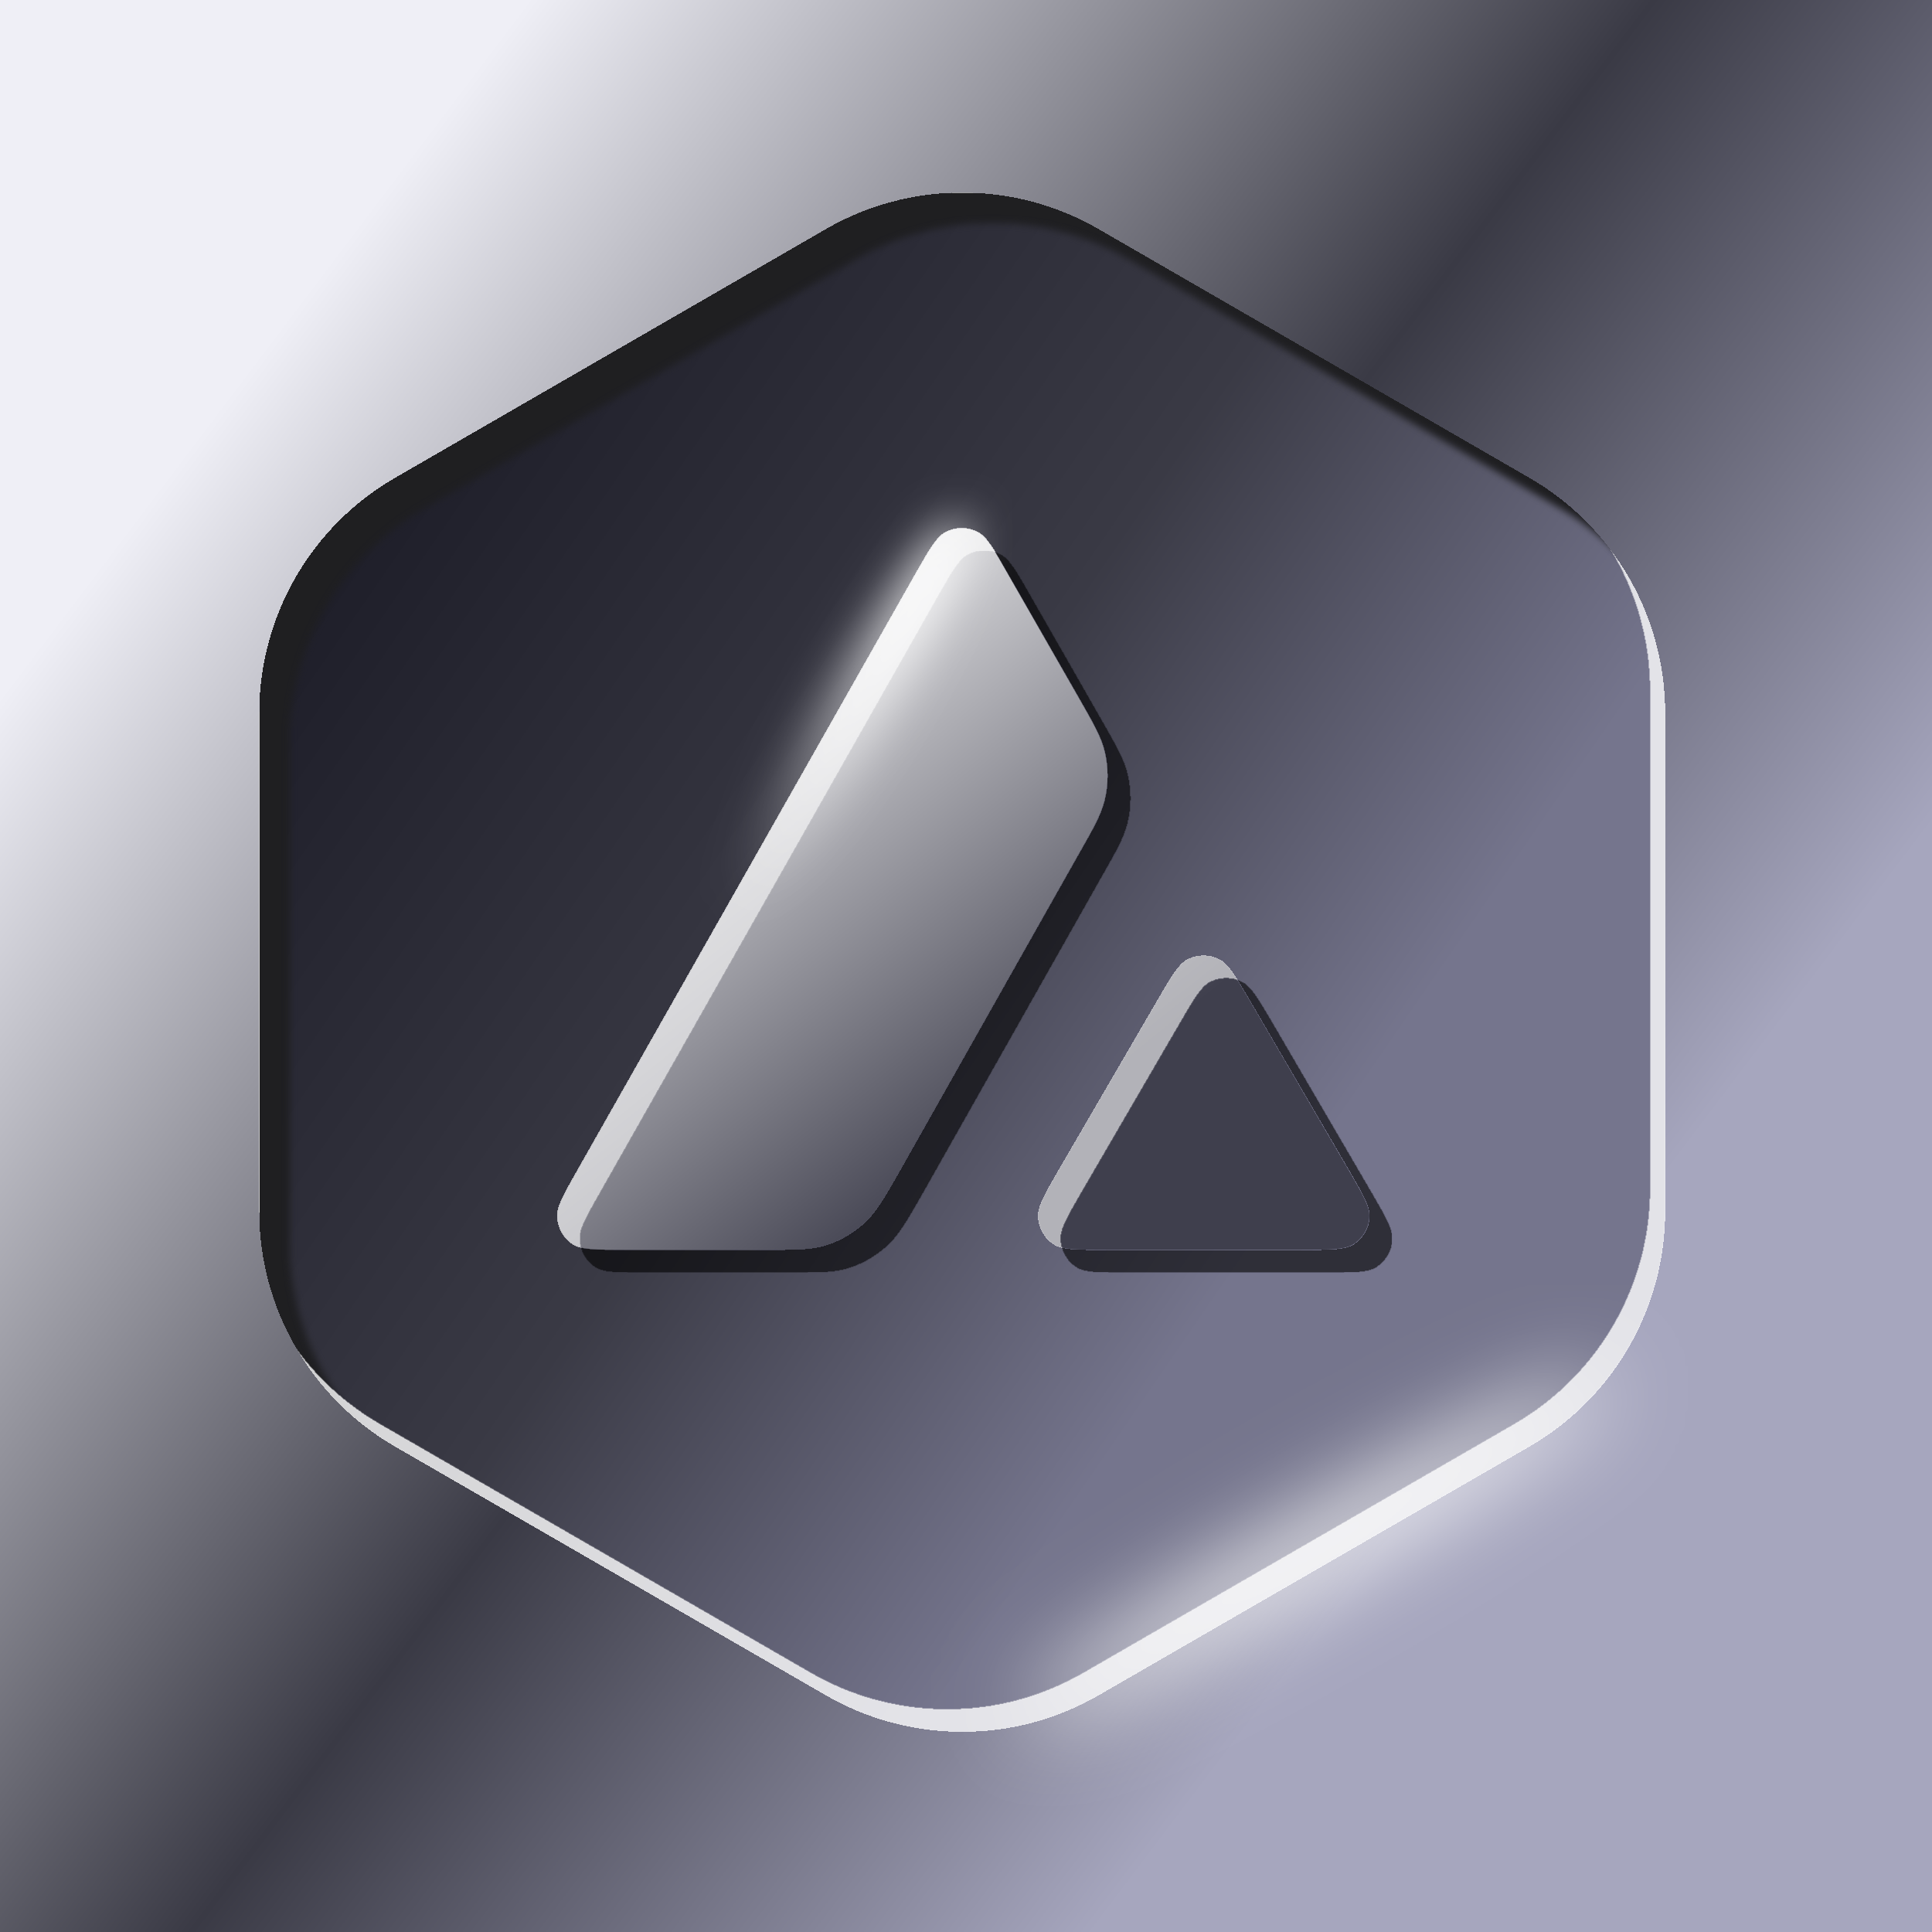
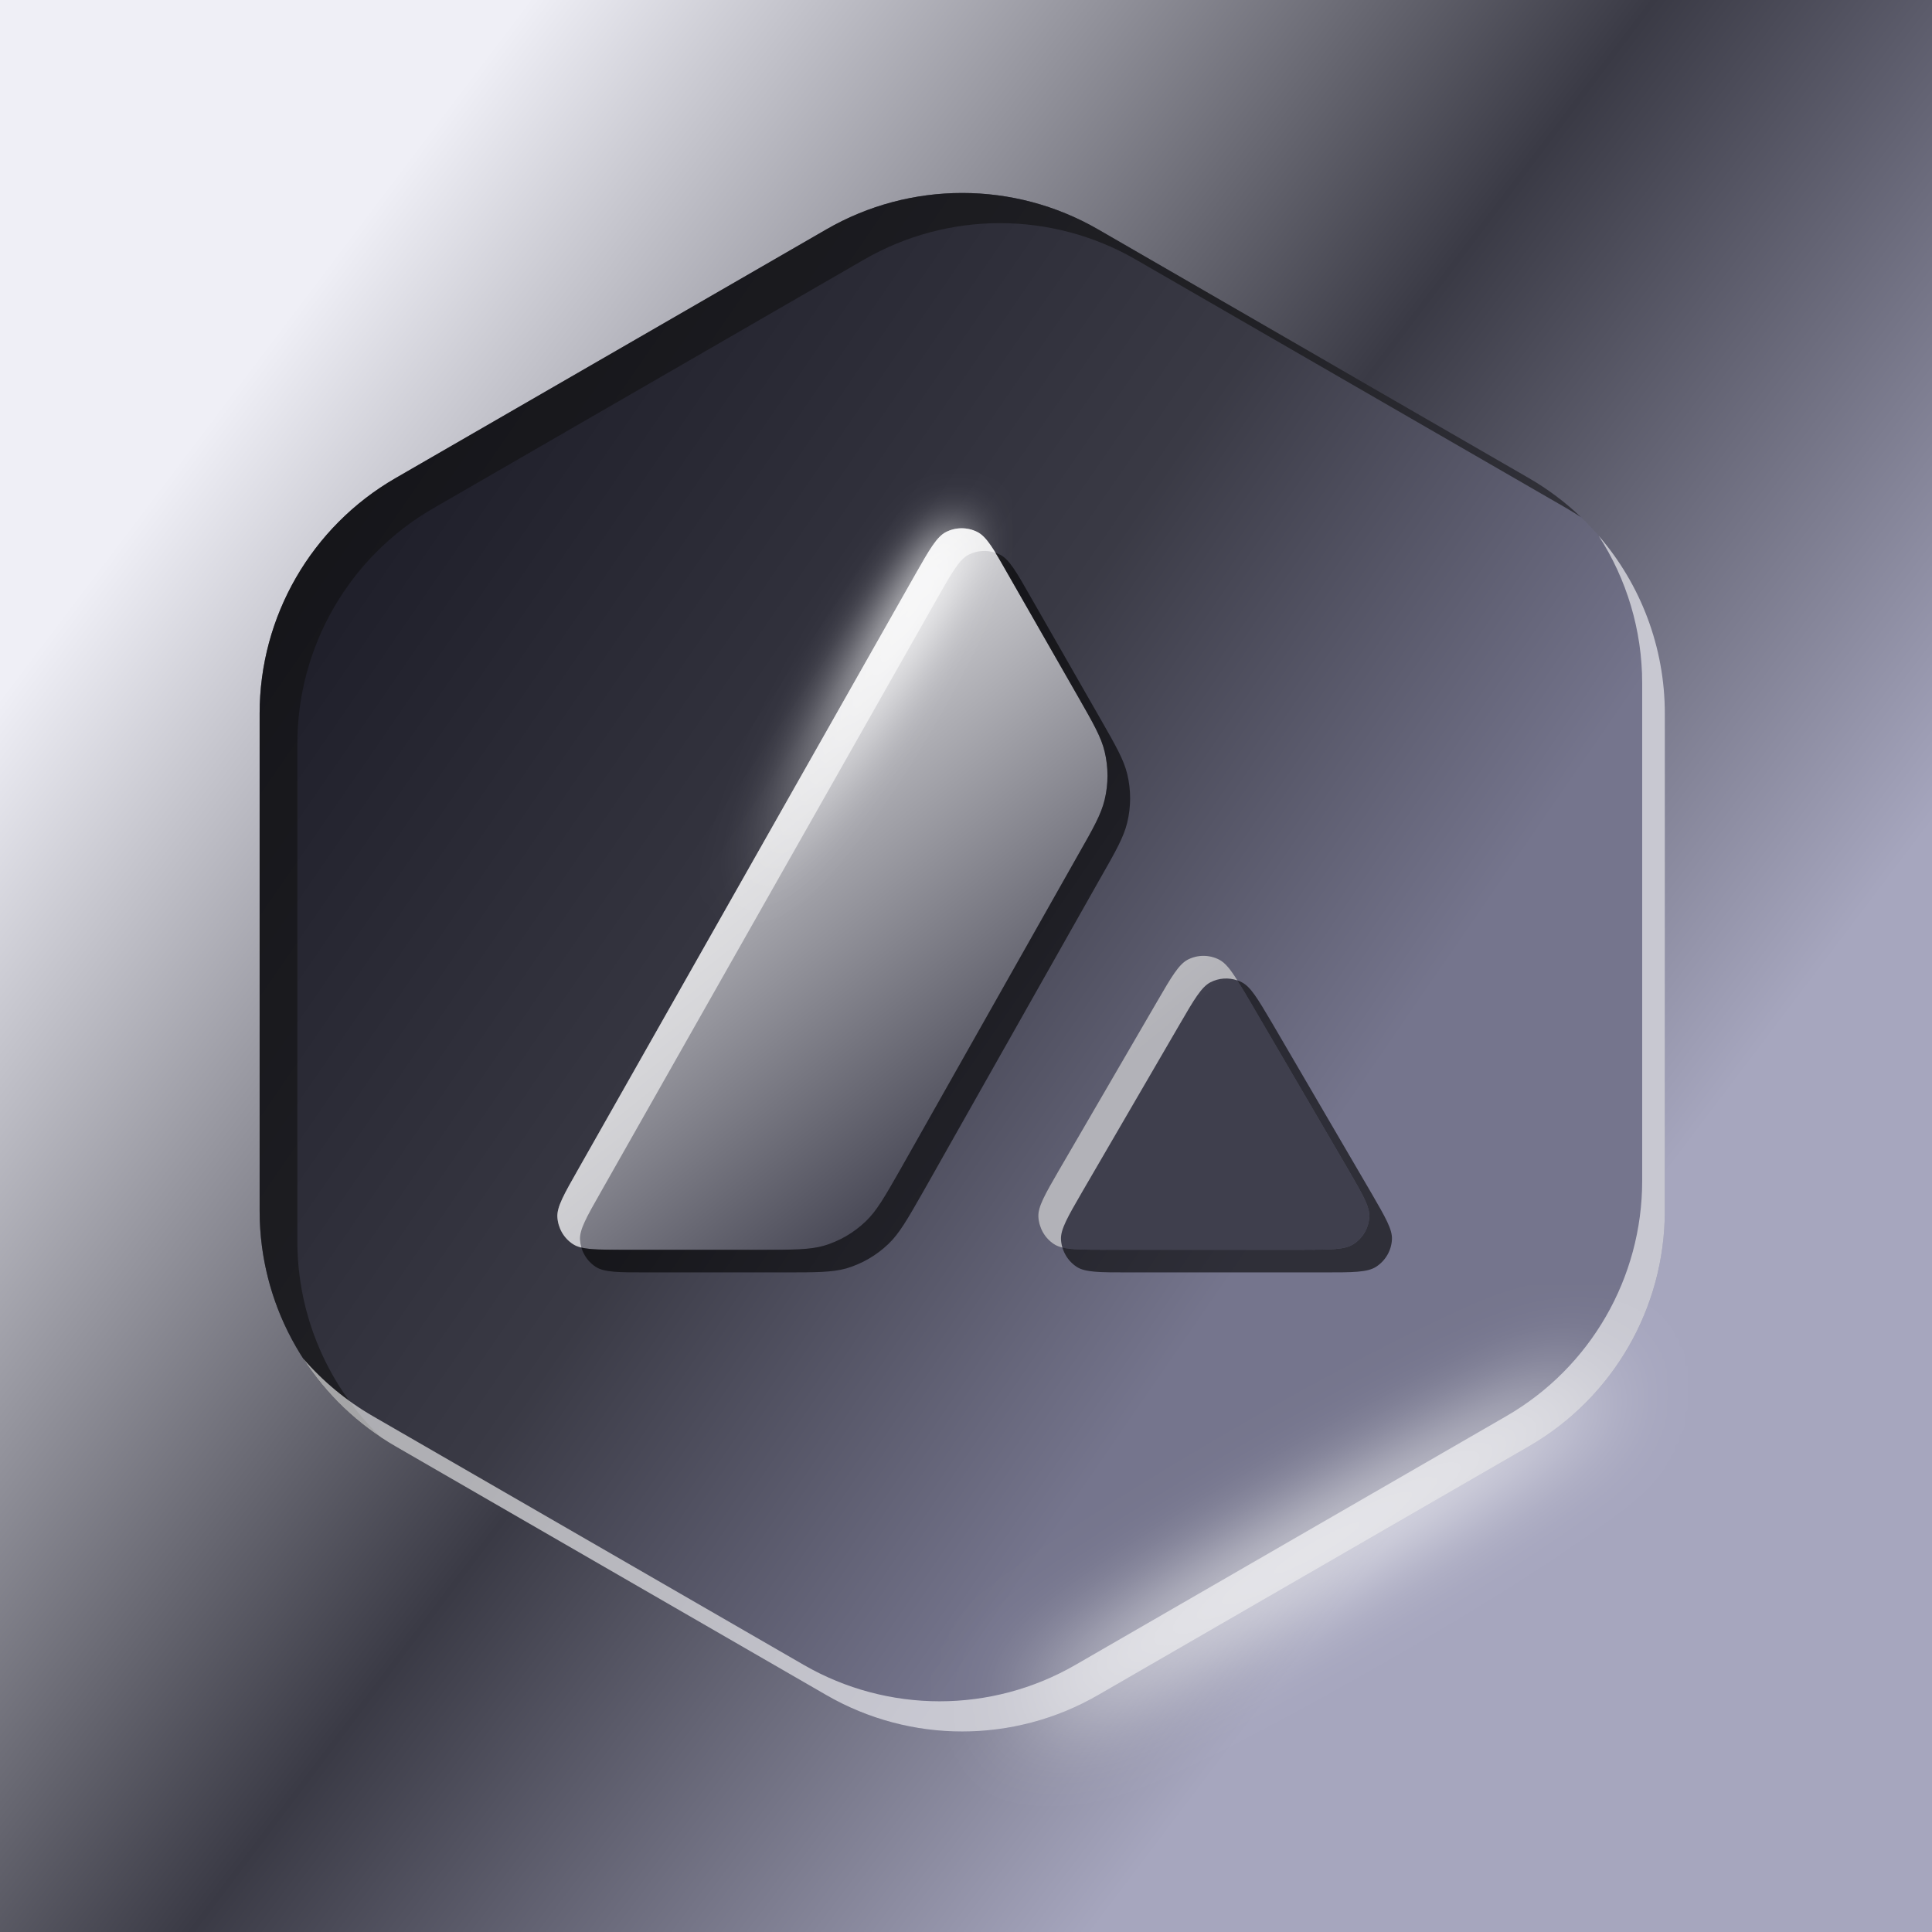
<svg xmlns="http://www.w3.org/2000/svg" width="256" height="256" viewBox="0 0 256 256" fill="none">
  <rect width="256" height="256" fill="url(#paint0_linear_5567_31181)" />
-   <g filter="url(#filter0_ii_5567_31181)">
-     <path d="M109.5 30.392C120.638 23.962 134.362 23.962 145.5 30.392L202.598 63.358C213.736 69.788 220.598 81.673 220.598 94.535V160.465C220.598 173.327 213.736 185.212 202.598 191.642L145.5 224.608C134.362 231.038 120.638 231.038 109.5 224.608L52.402 191.642C41.264 185.212 34.402 173.327 34.402 160.465V94.535C34.402 81.673 41.264 69.788 52.402 63.358L109.5 30.392Z" fill="url(#paint1_linear_5567_31181)" />
-   </g>
-   <g filter="url(#filter1_di_5567_31181)">
-     <path fill-rule="evenodd" clip-rule="evenodd" d="M82.763 165.598H100.854C105.114 165.598 107.243 165.598 109.144 165.071C111.228 164.451 113.129 163.351 114.709 161.838C116.16 160.454 117.207 158.619 119.273 155L119.274 154.998L119.335 154.892L142.798 113.369C144.882 109.724 145.913 107.89 146.371 105.964C146.874 103.878 146.874 101.677 146.371 99.591C145.916 97.68 144.875 95.859 142.822 92.268L142.775 92.186L133.592 76.138C131.692 72.791 130.73 71.118 129.516 70.499C128.211 69.834 126.653 69.834 125.348 70.499C124.134 71.118 123.173 72.791 121.272 76.138L76.603 154.96C74.725 158.262 73.786 159.913 73.855 161.265C73.947 162.732 74.702 164.062 75.939 164.865C77.084 165.598 78.962 165.598 82.763 165.598ZM172.462 165.598H146.54C142.716 165.598 140.792 165.598 139.67 164.865C138.433 164.062 137.678 162.71 137.586 161.242C137.518 159.9 138.464 158.265 140.358 154.992L140.358 154.992L140.403 154.915L153.341 132.677C155.242 129.399 156.204 127.771 157.395 127.153C158.699 126.488 160.235 126.488 161.539 127.153C162.722 127.755 163.642 129.314 165.465 132.4L165.468 132.404L165.616 132.655L178.6 154.892C178.642 154.965 178.683 155.036 178.725 155.107C178.746 155.143 178.767 155.179 178.788 155.215L178.788 155.216C180.588 158.325 181.506 159.912 181.44 161.22C181.371 162.686 180.592 164.04 179.356 164.842C178.211 165.598 176.287 165.598 172.462 165.598H172.462Z" fill="url(#paint2_linear_5567_31181)" />
-   </g>
-   <g filter="url(#filter2_f_5567_31181)">
+   <path d="M109.5 30.392C120.638 23.962 134.362 23.962 145.5 30.392L202.598 63.358C213.736 69.788 220.598 81.673 220.598 94.535V160.465C220.598 173.327 213.736 185.212 202.598 191.642L145.5 224.608C134.362 231.038 120.638 231.038 109.5 224.608L52.402 191.642C41.264 185.212 34.402 173.327 34.402 160.465V94.535C34.402 81.673 41.264 69.788 52.402 63.358L109.5 30.392Z" fill="url(#paint1_linear_5567_31181)" />
+   <path opacity="0.6" d="M109.5 30.392C120.638 23.962 134.362 23.962 145.5 30.392L202.598 63.357C205.129 64.819 207.439 66.564 209.498 68.536C208.879 68.126 208.246 67.732 207.598 67.357L150.5 34.392C139.362 27.962 125.638 27.962 114.5 34.392L57.402 67.357C46.264 73.788 39.403 85.673 39.402 98.534V164.466C39.403 174.403 43.5 183.757 50.501 190.463C40.489 183.823 34.402 172.577 34.402 160.465V94.534C34.402 81.673 41.264 69.788 52.402 63.357L109.5 30.392Z" fill="#111111" />
+   <path opacity="0.6" d="M211.828 70.988C217.4 77.433 220.598 85.755 220.598 94.534V160.465C220.598 173.326 213.736 185.211 202.598 191.642L145.5 224.607C134.362 231.038 120.638 231.038 109.5 224.607L52.402 191.642C47.376 188.739 43.22 184.727 40.173 180.015C42.764 183.011 45.867 185.602 49.402 187.643L106.5 220.607C117.638 227.038 131.362 227.038 142.5 220.607L199.598 187.643C210.736 181.212 217.598 169.327 217.598 156.466V90.534C217.598 83.478 215.532 76.717 211.828 70.988Z" fill="white" />
+   <path d="M125.349 70.499C126.654 69.835 128.21 69.835 129.516 70.499C130.729 71.118 131.691 72.792 133.592 76.139L142.775 92.186L142.822 92.268C144.875 95.859 145.916 97.68 146.37 99.591C146.874 101.677 146.874 103.878 146.37 105.964C145.912 107.89 144.882 109.724 142.798 113.37L119.335 154.892L119.273 154.999C117.207 158.619 116.16 160.454 114.709 161.838C113.129 163.352 111.227 164.452 109.144 165.072C107.243 165.598 105.113 165.598 100.854 165.598H82.763C78.962 165.598 77.084 165.598 75.939 164.865C74.703 164.062 73.947 162.733 73.855 161.265C73.787 159.913 74.726 158.262 76.603 154.96L121.272 76.139C123.173 72.792 124.135 71.118 125.349 70.499ZM157.395 127.153C158.699 126.488 160.235 126.488 161.539 127.153C162.722 127.756 163.643 129.316 165.468 132.405L165.615 132.655L178.601 154.892C178.664 155.002 178.726 155.109 178.788 155.215C180.588 158.324 181.506 159.912 181.44 161.22C181.371 162.686 180.592 164.039 179.356 164.842C178.211 165.598 176.286 165.598 172.462 165.598H146.54C142.716 165.598 140.792 165.598 139.67 164.865C138.433 164.062 137.678 162.71 137.586 161.243C137.518 159.901 138.464 158.265 140.358 154.992L140.402 154.916L153.341 132.678C155.242 129.4 156.204 127.772 157.395 127.153Z" fill="url(#paint2_linear_5567_31181)" />
+   <path opacity="0.6" d="M157.394 127.152C158.699 126.487 160.235 126.487 161.54 127.152C162.347 127.564 163.03 128.424 163.965 129.911C162.799 129.504 161.513 129.585 160.395 130.155C159.204 130.774 158.242 132.401 156.341 135.679L143.403 157.918L143.359 157.994C141.465 161.267 140.518 162.903 140.586 164.245C140.609 164.609 140.672 164.966 140.774 165.309C140.334 165.204 139.972 165.061 139.669 164.864C138.433 164.061 137.678 162.709 137.586 161.242C137.518 159.9 138.464 158.264 140.358 154.991L140.403 154.915L153.341 132.676C155.242 129.399 156.203 127.771 157.394 127.152ZM125.348 70.498C126.653 69.833 128.211 69.833 129.516 70.498C130.311 70.903 130.996 71.762 131.91 73.247C130.746 72.852 129.457 72.936 128.348 73.501C127.135 74.12 126.173 75.793 124.272 79.14L79.603 157.962C77.725 161.264 76.786 162.915 76.855 164.267C76.877 164.624 76.94 164.972 77.038 165.306C76.604 165.201 76.245 165.06 75.939 164.864C74.702 164.061 73.947 162.732 73.855 161.264C73.786 159.912 74.725 158.261 76.603 154.96L121.272 76.137C123.173 72.79 124.135 71.117 125.348 70.498Z" fill="white" />
+   <path opacity="0.6" d="M131.908 73.247C132.115 73.317 132.319 73.4 132.516 73.5C133.73 74.119 134.692 75.793 136.592 79.14L145.775 95.188L145.822 95.269C147.875 98.86 148.916 100.682 149.371 102.593C149.874 104.679 149.874 106.88 149.371 108.966C148.913 110.892 147.882 112.726 145.799 116.371L122.335 157.894L122.274 158C120.208 161.62 119.16 163.456 117.709 164.84C116.129 166.353 114.228 167.452 112.144 168.072C110.243 168.599 108.114 168.6 103.854 168.6H85.763C81.962 168.6 80.084 168.599 78.939 167.866C78.004 167.259 77.344 166.351 77.038 165.31C78.226 165.598 79.978 165.6 82.763 165.6H100.854C105.114 165.6 107.244 165.6 109.144 165.073C111.228 164.453 113.129 163.353 114.709 161.84C116.16 160.456 117.208 158.62 119.274 155L119.335 154.894L142.799 113.371C144.882 109.726 145.913 107.892 146.371 105.966C146.874 103.88 146.874 101.679 146.371 99.593C145.916 97.682 144.875 95.86 142.822 92.269L142.775 92.188L133.592 76.141C132.936 74.985 132.389 74.029 131.908 73.247ZM163.964 129.91C164.159 129.978 164.352 130.059 164.54 130.154C165.723 130.757 166.643 132.318 168.467 135.406L168.616 135.656L181.6 157.894C181.664 158.003 181.726 158.111 181.788 158.217C183.588 161.326 184.506 162.913 184.44 164.222C184.371 165.688 183.592 167.041 182.356 167.844C181.21 168.599 179.287 168.6 175.463 168.6H149.54C145.716 168.6 143.792 168.599 142.67 167.866C141.741 167.263 141.084 166.35 140.775 165.312C141.969 165.597 143.747 165.6 146.54 165.6H172.463C176.287 165.6 178.21 165.599 179.356 164.844C180.592 164.041 181.371 162.688 181.44 161.222C181.506 159.913 180.587 158.326 178.788 155.217C178.726 155.111 178.664 155.003 178.6 154.894L165.616 132.656L165.468 132.406C164.889 131.426 164.398 130.601 163.964 129.91Z" fill="black" />
+   <g filter="url(#filter0_f_5567_31181)">
    <ellipse cx="112.701" cy="94.92" rx="4" ry="30" transform="rotate(30 112.701 94.9202)" fill="url(#paint3_linear_5567_31181)" />
  </g>
-   <g filter="url(#filter3_f_5567_31181)">
+   <g filter="url(#filter1_f_5567_31181)">
    <ellipse cx="174.476" cy="205.138" rx="4" ry="45" transform="rotate(60 174.476 205.138)" fill="white" />
  </g>
  <defs>
-     <filter id="filter0_ii_5567_31181" x="34.402" y="25.569" width="187.195" height="204.861" filterUnits="userSpaceOnUse" color-interpolation-filters="sRGB">
-       <feFlood flood-opacity="0" result="BackgroundImageFix" />
-       <feBlend mode="normal" in="SourceGraphic" in2="BackgroundImageFix" result="shape" />
-       <feColorMatrix in="SourceAlpha" type="matrix" values="0 0 0 0 0 0 0 0 0 0 0 0 0 0 0 0 0 0 127 0" result="hardAlpha" />
-       <feOffset dx="4" dy="4" />
-       <feGaussianBlur stdDeviation="0.5" />
-       <feComposite in2="hardAlpha" operator="arithmetic" k2="-1" k3="1" />
-       <feColorMatrix type="matrix" values="0 0 0 0 0.12 0 0 0 0 0.12 0 0 0 0 0.13 0 0 0 1 0" />
-       <feBlend mode="normal" in2="shape" result="effect1_innerShadow_5567_31181" />
-       <feColorMatrix in="SourceAlpha" type="matrix" values="0 0 0 0 0 0 0 0 0 0 0 0 0 0 0 0 0 0 127 0" result="hardAlpha" />
-       <feOffset dx="-2" dy="-3" />
-       <feComposite in2="hardAlpha" operator="arithmetic" k2="-1" k3="1" />
-       <feColorMatrix type="matrix" values="0 0 0 0 1 0 0 0 0 1 0 0 0 0 1 0 0 0 0.8 0" />
-       <feBlend mode="normal" in2="effect1_innerShadow_5567_31181" result="effect2_innerShadow_5567_31181" />
-     </filter>
-     <filter id="filter1_di_5567_31181" x="73.852" y="70" width="110.592" height="98.598" filterUnits="userSpaceOnUse" color-interpolation-filters="sRGB">
-       <feFlood flood-opacity="0" result="BackgroundImageFix" />
-       <feColorMatrix in="SourceAlpha" type="matrix" values="0 0 0 0 0 0 0 0 0 0 0 0 0 0 0 0 0 0 127 0" result="hardAlpha" />
-       <feOffset dx="3" dy="3" />
-       <feComposite in2="hardAlpha" operator="out" />
-       <feColorMatrix type="matrix" values="0 0 0 0 0 0 0 0 0 0 0 0 0 0 0 0 0 0 0.6 0" />
-       <feBlend mode="normal" in2="BackgroundImageFix" result="effect1_dropShadow_5567_31181" />
-       <feBlend mode="normal" in="SourceGraphic" in2="effect1_dropShadow_5567_31181" result="shape" />
-       <feColorMatrix in="SourceAlpha" type="matrix" values="0 0 0 0 0 0 0 0 0 0 0 0 0 0 0 0 0 0 127 0" result="hardAlpha" />
-       <feOffset dx="3" dy="3" />
-       <feComposite in2="hardAlpha" operator="arithmetic" k2="-1" k3="1" />
-       <feColorMatrix type="matrix" values="0 0 0 0 1 0 0 0 0 1 0 0 0 0 1 0 0 0 0.6 0" />
-       <feBlend mode="normal" in2="shape" result="effect2_innerShadow_5567_31181" />
-     </filter>
-     <filter id="filter2_f_5567_31181" x="91.303" y="62.861" width="42.796" height="64.118" filterUnits="userSpaceOnUse" color-interpolation-filters="sRGB">
+     <filter id="filter0_f_5567_31181" x="91.303" y="62.861" width="42.796" height="64.118" filterUnits="userSpaceOnUse" color-interpolation-filters="sRGB">
      <feFlood flood-opacity="0" result="BackgroundImageFix" />
      <feBlend mode="normal" in="SourceGraphic" in2="BackgroundImageFix" result="shape" />
      <feGaussianBlur stdDeviation="3" result="effect1_foregroundBlur_5567_31181" />
    </filter>
-     <filter id="filter3_f_5567_31181" x="123.453" y="170.369" width="102.047" height="69.537" filterUnits="userSpaceOnUse" color-interpolation-filters="sRGB">
+     <filter id="filter1_f_5567_31181" x="123.453" y="170.369" width="102.047" height="69.537" filterUnits="userSpaceOnUse" color-interpolation-filters="sRGB">
      <feFlood flood-opacity="0" result="BackgroundImageFix" />
      <feBlend mode="normal" in="SourceGraphic" in2="BackgroundImageFix" result="shape" />
      <feGaussianBlur stdDeviation="6" result="effect1_foregroundBlur_5567_31181" />
    </filter>
    <linearGradient id="paint0_linear_5567_31181" x1="90.21" y1="-26.695" x2="260.985" y2="102.618" gradientUnits="userSpaceOnUse">
      <stop stop-color="#EFEFF6" />
      <stop offset="0.555" stop-color="#3A3A45" />
      <stop offset="1" stop-color="#A6A6BE" />
    </linearGradient>
    <linearGradient id="paint1_linear_5567_31181" x1="95.762" y1="-2.419" x2="221.768" y2="84.383" gradientUnits="userSpaceOnUse">
      <stop stop-color="#1E1E29" />
      <stop offset="0.555" stop-color="#3A3A45" />
      <stop offset="1" stop-color="#75758D" />
    </linearGradient>
-     <linearGradient id="paint2_linear_5567_31181" x1="74" y1="90" x2="128" y2="157.5" gradientUnits="userSpaceOnUse">
+     <linearGradient id="paint2_linear_5567_31181" x1="74" y1="90.001" x2="128" y2="157.501" gradientUnits="userSpaceOnUse">
      <stop stop-color="white" />
      <stop offset="1" stop-color="#3F3F4D" />
    </linearGradient>
    <linearGradient id="paint3_linear_5567_31181" x1="112.701" y1="64.92" x2="112.701" y2="124.92" gradientUnits="userSpaceOnUse">
      <stop stop-color="white" />
      <stop offset="1" stop-color="white" stop-opacity="0" />
    </linearGradient>
  </defs>
</svg>
